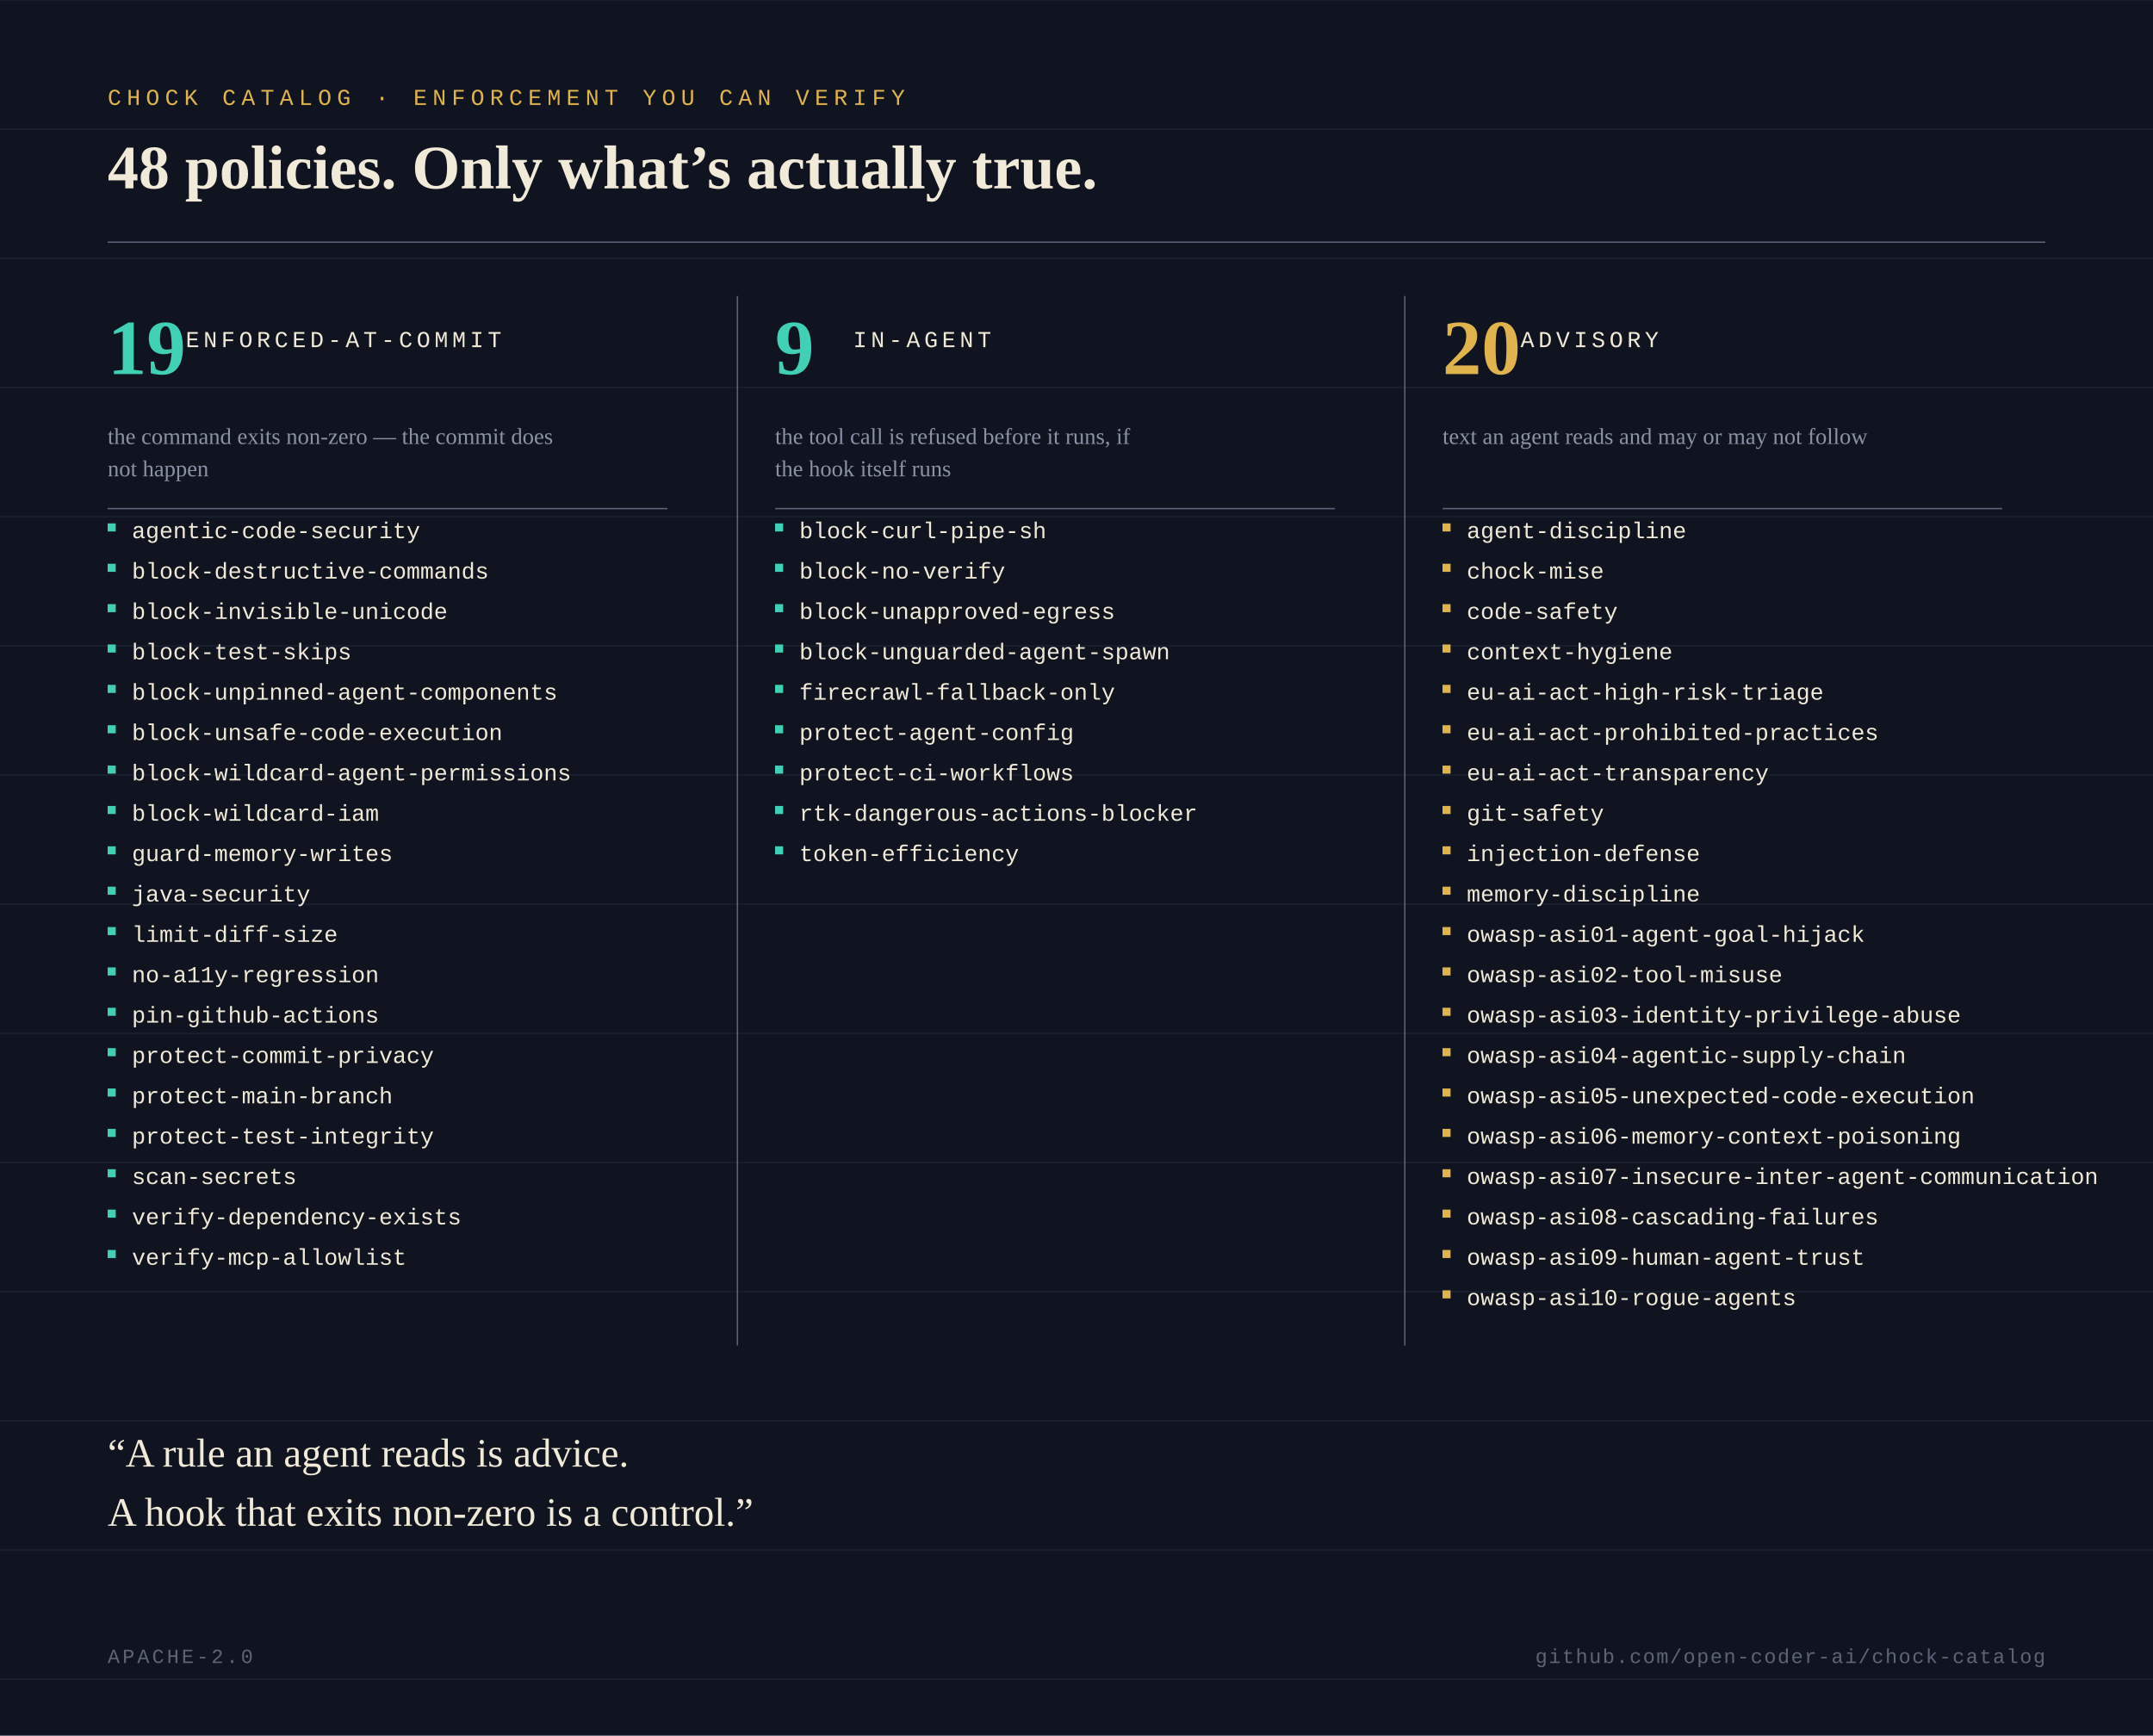
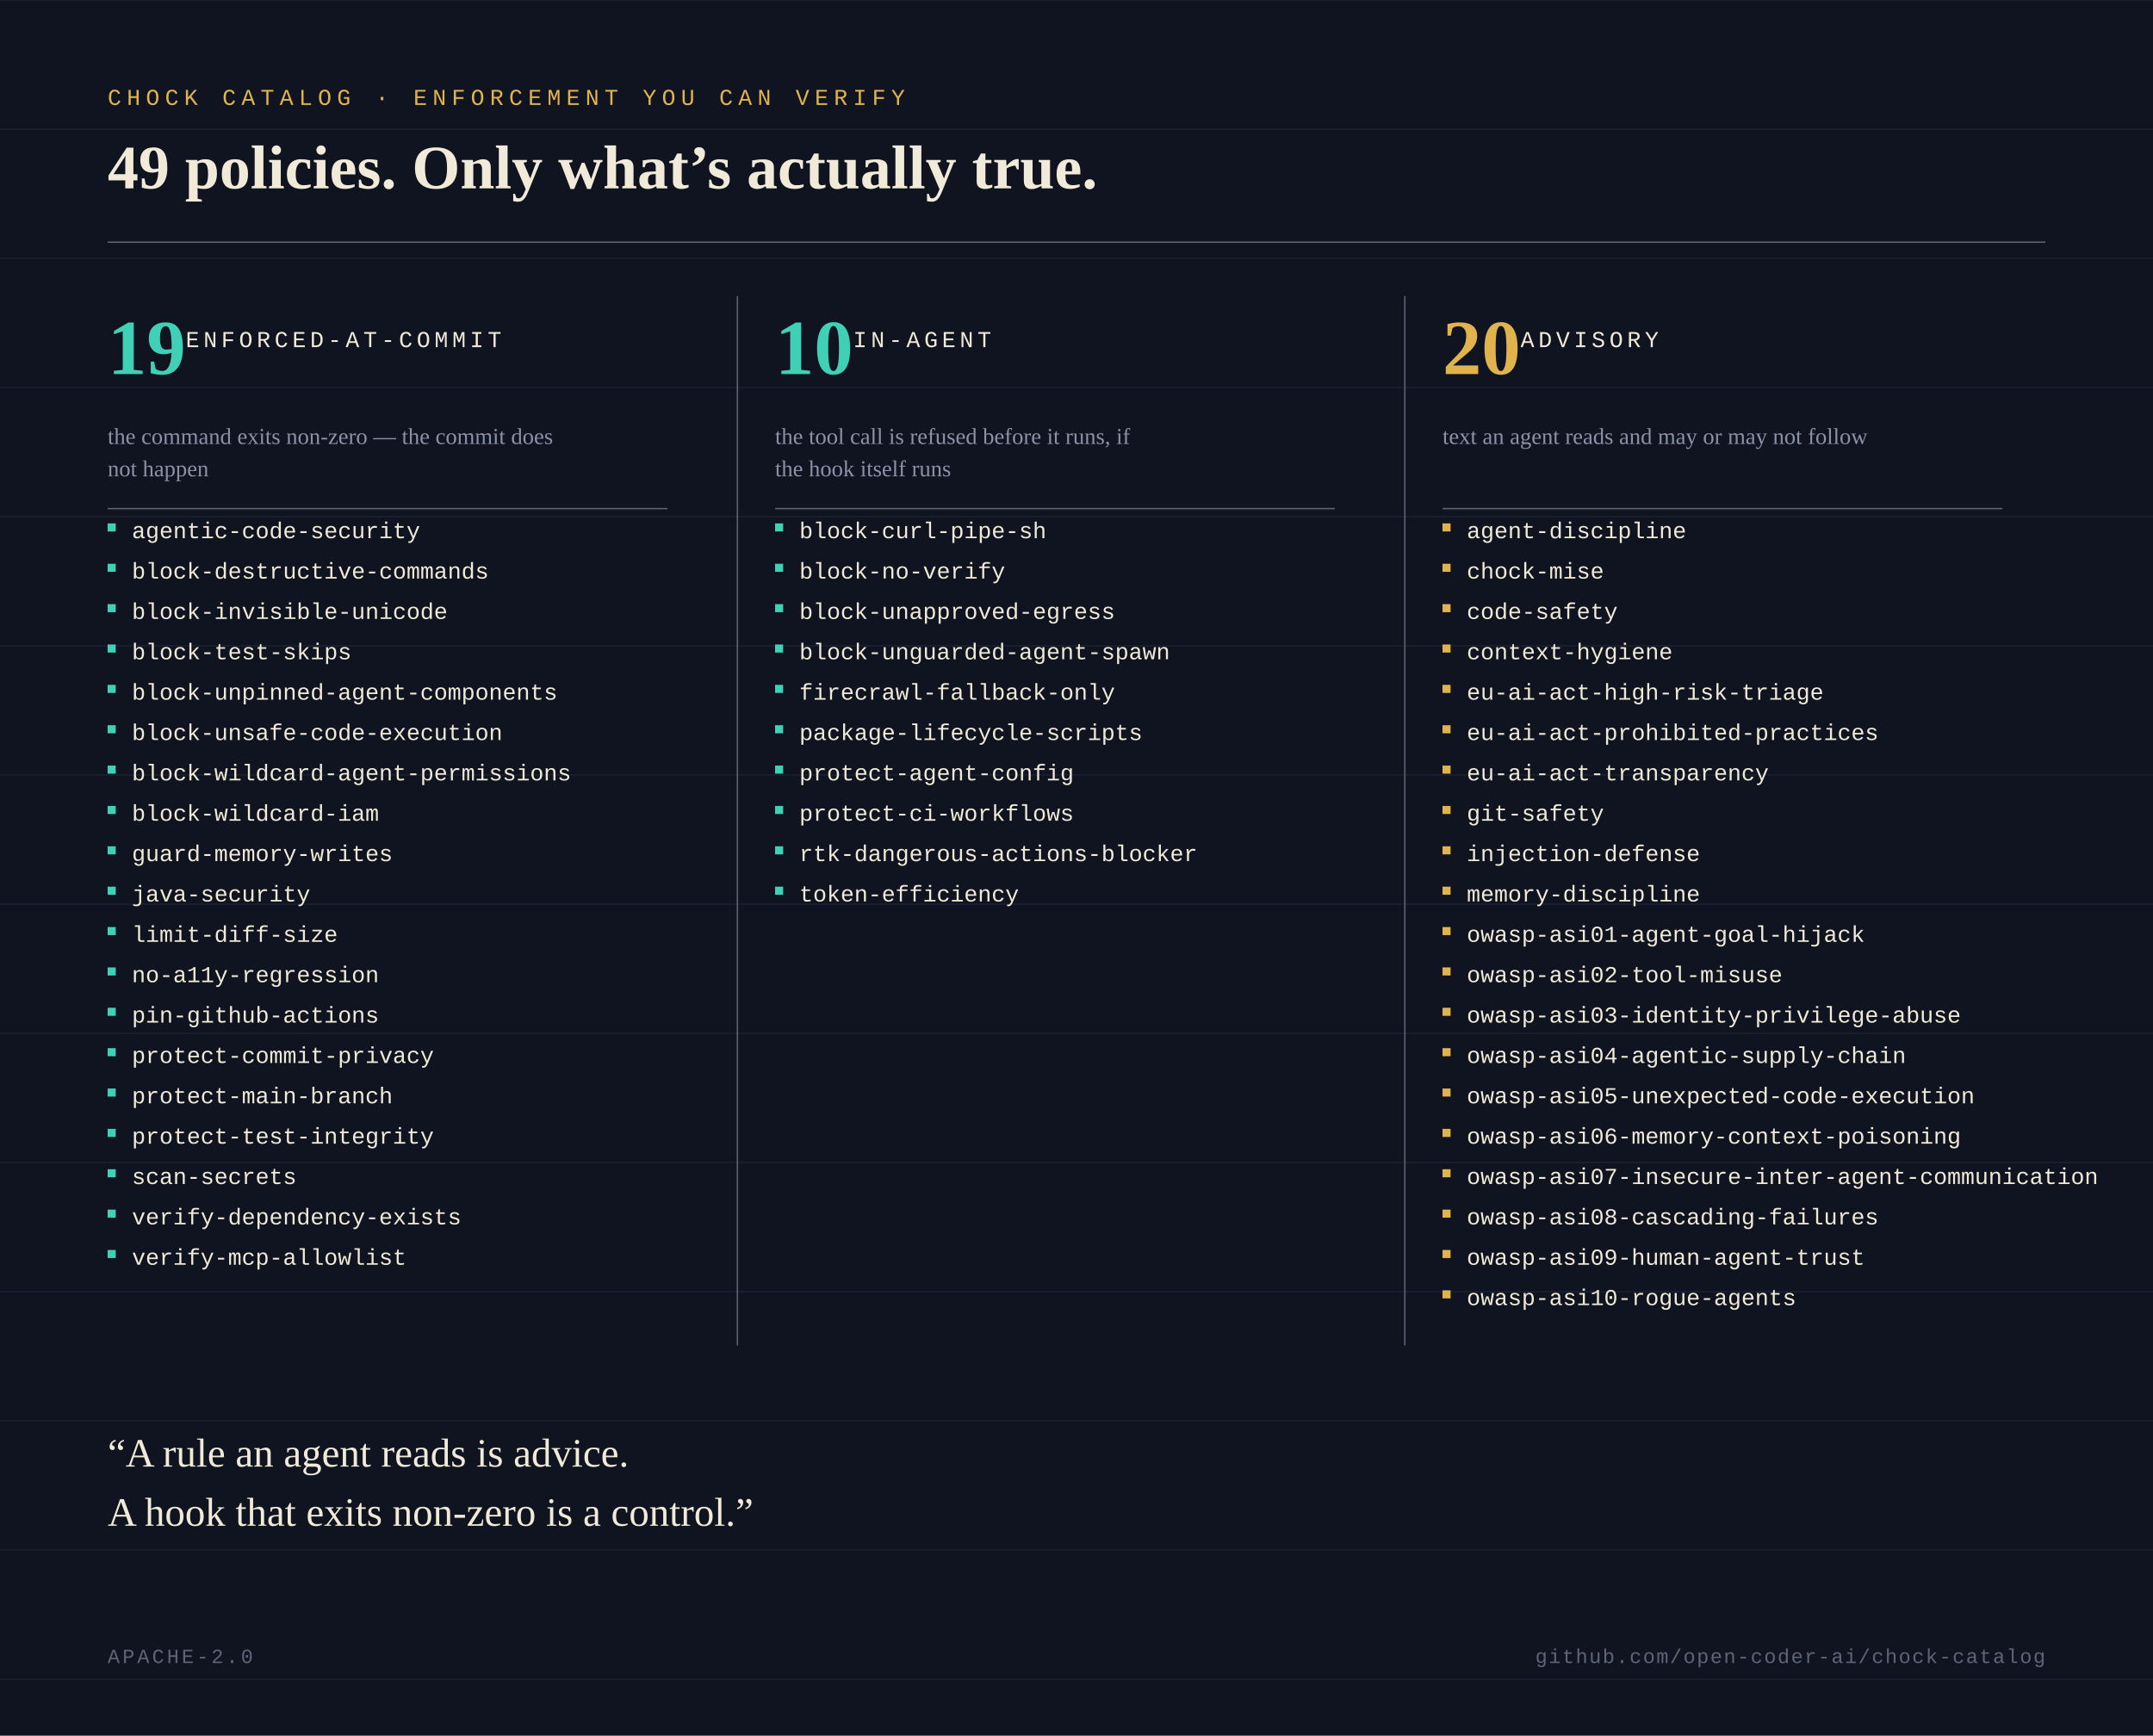
- <svg xmlns="http://www.w3.org/2000/svg" viewBox="0 0 1600 1290" width="1600" height="1290" role="img" aria-label="48 policies: 19 enforced-at-commit, 9 in-agent, 20 advisory">
+ <svg xmlns="http://www.w3.org/2000/svg" viewBox="0 0 1600 1290" width="1600" height="1290" role="img" aria-label="49 policies: 19 enforced-at-commit, 10 in-agent, 20 advisory">
  <rect width="1600" height="1290" fill="#0f1420" />
  <line x1="0" y1="0" x2="1600" y2="0" stroke="#1a2130" stroke-width="1" />
  <line x1="0" y1="96" x2="1600" y2="96" stroke="#1a2130" stroke-width="1" />
  <line x1="0" y1="192" x2="1600" y2="192" stroke="#1a2130" stroke-width="1" />
  <line x1="0" y1="288" x2="1600" y2="288" stroke="#1a2130" stroke-width="1" />
  <line x1="0" y1="384" x2="1600" y2="384" stroke="#1a2130" stroke-width="1" />
  <line x1="0" y1="480" x2="1600" y2="480" stroke="#1a2130" stroke-width="1" />
  <line x1="0" y1="576" x2="1600" y2="576" stroke="#1a2130" stroke-width="1" />
  <line x1="0" y1="672" x2="1600" y2="672" stroke="#1a2130" stroke-width="1" />
  <line x1="0" y1="768" x2="1600" y2="768" stroke="#1a2130" stroke-width="1" />
  <line x1="0" y1="864" x2="1600" y2="864" stroke="#1a2130" stroke-width="1" />
  <line x1="0" y1="960" x2="1600" y2="960" stroke="#1a2130" stroke-width="1" />
  <line x1="0" y1="1056" x2="1600" y2="1056" stroke="#1a2130" stroke-width="1" />
  <line x1="0" y1="1152" x2="1600" y2="1152" stroke="#1a2130" stroke-width="1" />
  <line x1="0" y1="1248" x2="1600" y2="1248" stroke="#1a2130" stroke-width="1" />
  <text x="80" y="78" font-family="'Cascadia Code', Consolas, 'Courier New', monospace" font-size="17" letter-spacing="4" fill="#e0b34c">CHOCK CATALOG · ENFORCEMENT YOU CAN VERIFY</text>
-   <text x="80" y="140" font-family="Georgia, 'Times New Roman', serif" font-size="46" font-weight="bold" fill="#f2ead8">48 policies. Only what’s actually true.</text>
+   <text x="80" y="140" font-family="Georgia, 'Times New Roman', serif" font-size="46" font-weight="bold" fill="#f2ead8">49 policies. Only what’s actually true.</text>
  <line x1="80" y1="180" x2="1520" y2="180" stroke="#5c6577" stroke-width="1" />
  <text x="80" y="278" font-family="Georgia, 'Times New Roman', serif" font-size="58" font-weight="bold" fill="#3fd0b6">19</text>
  <text x="138" y="258" font-family="'Cascadia Code', Consolas, 'Courier New', monospace" font-size="17" letter-spacing="3" fill="#f2ead8">ENFORCED-AT-COMMIT</text>
  <text x="80" y="330" font-family="Georgia, 'Times New Roman', serif" font-size="17" fill="#8a93a6">the command exits non-zero — the commit does</text>
  <text x="80" y="354" font-family="Georgia, 'Times New Roman', serif" font-size="17" fill="#8a93a6">not happen</text>
  <line x1="80" y1="378" x2="496" y2="378" stroke="#5c6577" stroke-width="1" />
  <rect x="80" y="389" width="6" height="6" fill="#3fd0b6" />
  <text x="98" y="400" font-family="'Cascadia Code', Consolas, 'Courier New', monospace" font-size="17" fill="#f2ead8">agentic-code-security</text>
  <rect x="80" y="419" width="6" height="6" fill="#3fd0b6" />
  <text x="98" y="430" font-family="'Cascadia Code', Consolas, 'Courier New', monospace" font-size="17" fill="#f2ead8">block-destructive-commands</text>
  <rect x="80" y="449" width="6" height="6" fill="#3fd0b6" />
  <text x="98" y="460" font-family="'Cascadia Code', Consolas, 'Courier New', monospace" font-size="17" fill="#f2ead8">block-invisible-unicode</text>
  <rect x="80" y="479" width="6" height="6" fill="#3fd0b6" />
  <text x="98" y="490" font-family="'Cascadia Code', Consolas, 'Courier New', monospace" font-size="17" fill="#f2ead8">block-test-skips</text>
  <rect x="80" y="509" width="6" height="6" fill="#3fd0b6" />
  <text x="98" y="520" font-family="'Cascadia Code', Consolas, 'Courier New', monospace" font-size="17" fill="#f2ead8">block-unpinned-agent-components</text>
  <rect x="80" y="539" width="6" height="6" fill="#3fd0b6" />
  <text x="98" y="550" font-family="'Cascadia Code', Consolas, 'Courier New', monospace" font-size="17" fill="#f2ead8">block-unsafe-code-execution</text>
  <rect x="80" y="569" width="6" height="6" fill="#3fd0b6" />
  <text x="98" y="580" font-family="'Cascadia Code', Consolas, 'Courier New', monospace" font-size="17" fill="#f2ead8">block-wildcard-agent-permissions</text>
  <rect x="80" y="599" width="6" height="6" fill="#3fd0b6" />
  <text x="98" y="610" font-family="'Cascadia Code', Consolas, 'Courier New', monospace" font-size="17" fill="#f2ead8">block-wildcard-iam</text>
  <rect x="80" y="629" width="6" height="6" fill="#3fd0b6" />
  <text x="98" y="640" font-family="'Cascadia Code', Consolas, 'Courier New', monospace" font-size="17" fill="#f2ead8">guard-memory-writes</text>
  <rect x="80" y="659" width="6" height="6" fill="#3fd0b6" />
  <text x="98" y="670" font-family="'Cascadia Code', Consolas, 'Courier New', monospace" font-size="17" fill="#f2ead8">java-security</text>
  <rect x="80" y="689" width="6" height="6" fill="#3fd0b6" />
  <text x="98" y="700" font-family="'Cascadia Code', Consolas, 'Courier New', monospace" font-size="17" fill="#f2ead8">limit-diff-size</text>
  <rect x="80" y="719" width="6" height="6" fill="#3fd0b6" />
  <text x="98" y="730" font-family="'Cascadia Code', Consolas, 'Courier New', monospace" font-size="17" fill="#f2ead8">no-a11y-regression</text>
  <rect x="80" y="749" width="6" height="6" fill="#3fd0b6" />
  <text x="98" y="760" font-family="'Cascadia Code', Consolas, 'Courier New', monospace" font-size="17" fill="#f2ead8">pin-github-actions</text>
  <rect x="80" y="779" width="6" height="6" fill="#3fd0b6" />
  <text x="98" y="790" font-family="'Cascadia Code', Consolas, 'Courier New', monospace" font-size="17" fill="#f2ead8">protect-commit-privacy</text>
  <rect x="80" y="809" width="6" height="6" fill="#3fd0b6" />
  <text x="98" y="820" font-family="'Cascadia Code', Consolas, 'Courier New', monospace" font-size="17" fill="#f2ead8">protect-main-branch</text>
  <rect x="80" y="839" width="6" height="6" fill="#3fd0b6" />
  <text x="98" y="850" font-family="'Cascadia Code', Consolas, 'Courier New', monospace" font-size="17" fill="#f2ead8">protect-test-integrity</text>
  <rect x="80" y="869" width="6" height="6" fill="#3fd0b6" />
  <text x="98" y="880" font-family="'Cascadia Code', Consolas, 'Courier New', monospace" font-size="17" fill="#f2ead8">scan-secrets</text>
  <rect x="80" y="899" width="6" height="6" fill="#3fd0b6" />
  <text x="98" y="910" font-family="'Cascadia Code', Consolas, 'Courier New', monospace" font-size="17" fill="#f2ead8">verify-dependency-exists</text>
  <rect x="80" y="929" width="6" height="6" fill="#3fd0b6" />
  <text x="98" y="940" font-family="'Cascadia Code', Consolas, 'Courier New', monospace" font-size="17" fill="#f2ead8">verify-mcp-allowlist</text>
  <line x1="548" y1="220" x2="548" y2="1000" stroke="#5c6577" stroke-width="1" />
-   <text x="576" y="278" font-family="Georgia, 'Times New Roman', serif" font-size="58" font-weight="bold" fill="#3fd0b6">9</text>
+   <text x="576" y="278" font-family="Georgia, 'Times New Roman', serif" font-size="58" font-weight="bold" fill="#3fd0b6">10</text>
  <text x="634" y="258" font-family="'Cascadia Code', Consolas, 'Courier New', monospace" font-size="17" letter-spacing="3" fill="#f2ead8">IN-AGENT</text>
  <text x="576" y="330" font-family="Georgia, 'Times New Roman', serif" font-size="17" fill="#8a93a6">the tool call is refused before it runs, if</text>
  <text x="576" y="354" font-family="Georgia, 'Times New Roman', serif" font-size="17" fill="#8a93a6">the hook itself runs</text>
  <line x1="576" y1="378" x2="992" y2="378" stroke="#5c6577" stroke-width="1" />
  <rect x="576" y="389" width="6" height="6" fill="#3fd0b6" />
  <text x="594" y="400" font-family="'Cascadia Code', Consolas, 'Courier New', monospace" font-size="17" fill="#f2ead8">block-curl-pipe-sh</text>
  <rect x="576" y="419" width="6" height="6" fill="#3fd0b6" />
  <text x="594" y="430" font-family="'Cascadia Code', Consolas, 'Courier New', monospace" font-size="17" fill="#f2ead8">block-no-verify</text>
  <rect x="576" y="449" width="6" height="6" fill="#3fd0b6" />
  <text x="594" y="460" font-family="'Cascadia Code', Consolas, 'Courier New', monospace" font-size="17" fill="#f2ead8">block-unapproved-egress</text>
  <rect x="576" y="479" width="6" height="6" fill="#3fd0b6" />
  <text x="594" y="490" font-family="'Cascadia Code', Consolas, 'Courier New', monospace" font-size="17" fill="#f2ead8">block-unguarded-agent-spawn</text>
  <rect x="576" y="509" width="6" height="6" fill="#3fd0b6" />
  <text x="594" y="520" font-family="'Cascadia Code', Consolas, 'Courier New', monospace" font-size="17" fill="#f2ead8">firecrawl-fallback-only</text>
  <rect x="576" y="539" width="6" height="6" fill="#3fd0b6" />
-   <text x="594" y="550" font-family="'Cascadia Code', Consolas, 'Courier New', monospace" font-size="17" fill="#f2ead8">protect-agent-config</text>
+   <text x="594" y="550" font-family="'Cascadia Code', Consolas, 'Courier New', monospace" font-size="17" fill="#f2ead8">package-lifecycle-scripts</text>
  <rect x="576" y="569" width="6" height="6" fill="#3fd0b6" />
-   <text x="594" y="580" font-family="'Cascadia Code', Consolas, 'Courier New', monospace" font-size="17" fill="#f2ead8">protect-ci-workflows</text>
+   <text x="594" y="580" font-family="'Cascadia Code', Consolas, 'Courier New', monospace" font-size="17" fill="#f2ead8">protect-agent-config</text>
  <rect x="576" y="599" width="6" height="6" fill="#3fd0b6" />
-   <text x="594" y="610" font-family="'Cascadia Code', Consolas, 'Courier New', monospace" font-size="17" fill="#f2ead8">rtk-dangerous-actions-blocker</text>
+   <text x="594" y="610" font-family="'Cascadia Code', Consolas, 'Courier New', monospace" font-size="17" fill="#f2ead8">protect-ci-workflows</text>
  <rect x="576" y="629" width="6" height="6" fill="#3fd0b6" />
-   <text x="594" y="640" font-family="'Cascadia Code', Consolas, 'Courier New', monospace" font-size="17" fill="#f2ead8">token-efficiency</text>
+   <text x="594" y="640" font-family="'Cascadia Code', Consolas, 'Courier New', monospace" font-size="17" fill="#f2ead8">rtk-dangerous-actions-blocker</text>
+   <rect x="576" y="659" width="6" height="6" fill="#3fd0b6" />
+   <text x="594" y="670" font-family="'Cascadia Code', Consolas, 'Courier New', monospace" font-size="17" fill="#f2ead8">token-efficiency</text>
  <line x1="1044" y1="220" x2="1044" y2="1000" stroke="#5c6577" stroke-width="1" />
  <text x="1072" y="278" font-family="Georgia, 'Times New Roman', serif" font-size="58" font-weight="bold" fill="#e0b34c">20</text>
  <text x="1130" y="258" font-family="'Cascadia Code', Consolas, 'Courier New', monospace" font-size="17" letter-spacing="3" fill="#f2ead8">ADVISORY</text>
  <text x="1072" y="330" font-family="Georgia, 'Times New Roman', serif" font-size="17" fill="#8a93a6">text an agent reads and may or may not follow</text>
  <line x1="1072" y1="378" x2="1488" y2="378" stroke="#5c6577" stroke-width="1" />
  <rect x="1072" y="389" width="6" height="6" fill="#e0b34c" />
  <text x="1090" y="400" font-family="'Cascadia Code', Consolas, 'Courier New', monospace" font-size="17" fill="#f2ead8">agent-discipline</text>
  <rect x="1072" y="419" width="6" height="6" fill="#e0b34c" />
  <text x="1090" y="430" font-family="'Cascadia Code', Consolas, 'Courier New', monospace" font-size="17" fill="#f2ead8">chock-mise</text>
  <rect x="1072" y="449" width="6" height="6" fill="#e0b34c" />
  <text x="1090" y="460" font-family="'Cascadia Code', Consolas, 'Courier New', monospace" font-size="17" fill="#f2ead8">code-safety</text>
  <rect x="1072" y="479" width="6" height="6" fill="#e0b34c" />
  <text x="1090" y="490" font-family="'Cascadia Code', Consolas, 'Courier New', monospace" font-size="17" fill="#f2ead8">context-hygiene</text>
  <rect x="1072" y="509" width="6" height="6" fill="#e0b34c" />
  <text x="1090" y="520" font-family="'Cascadia Code', Consolas, 'Courier New', monospace" font-size="17" fill="#f2ead8">eu-ai-act-high-risk-triage</text>
  <rect x="1072" y="539" width="6" height="6" fill="#e0b34c" />
  <text x="1090" y="550" font-family="'Cascadia Code', Consolas, 'Courier New', monospace" font-size="17" fill="#f2ead8">eu-ai-act-prohibited-practices</text>
  <rect x="1072" y="569" width="6" height="6" fill="#e0b34c" />
  <text x="1090" y="580" font-family="'Cascadia Code', Consolas, 'Courier New', monospace" font-size="17" fill="#f2ead8">eu-ai-act-transparency</text>
  <rect x="1072" y="599" width="6" height="6" fill="#e0b34c" />
  <text x="1090" y="610" font-family="'Cascadia Code', Consolas, 'Courier New', monospace" font-size="17" fill="#f2ead8">git-safety</text>
  <rect x="1072" y="629" width="6" height="6" fill="#e0b34c" />
  <text x="1090" y="640" font-family="'Cascadia Code', Consolas, 'Courier New', monospace" font-size="17" fill="#f2ead8">injection-defense</text>
  <rect x="1072" y="659" width="6" height="6" fill="#e0b34c" />
  <text x="1090" y="670" font-family="'Cascadia Code', Consolas, 'Courier New', monospace" font-size="17" fill="#f2ead8">memory-discipline</text>
  <rect x="1072" y="689" width="6" height="6" fill="#e0b34c" />
  <text x="1090" y="700" font-family="'Cascadia Code', Consolas, 'Courier New', monospace" font-size="17" fill="#f2ead8">owasp-asi01-agent-goal-hijack</text>
  <rect x="1072" y="719" width="6" height="6" fill="#e0b34c" />
  <text x="1090" y="730" font-family="'Cascadia Code', Consolas, 'Courier New', monospace" font-size="17" fill="#f2ead8">owasp-asi02-tool-misuse</text>
  <rect x="1072" y="749" width="6" height="6" fill="#e0b34c" />
  <text x="1090" y="760" font-family="'Cascadia Code', Consolas, 'Courier New', monospace" font-size="17" fill="#f2ead8">owasp-asi03-identity-privilege-abuse</text>
  <rect x="1072" y="779" width="6" height="6" fill="#e0b34c" />
  <text x="1090" y="790" font-family="'Cascadia Code', Consolas, 'Courier New', monospace" font-size="17" fill="#f2ead8">owasp-asi04-agentic-supply-chain</text>
  <rect x="1072" y="809" width="6" height="6" fill="#e0b34c" />
  <text x="1090" y="820" font-family="'Cascadia Code', Consolas, 'Courier New', monospace" font-size="17" fill="#f2ead8">owasp-asi05-unexpected-code-execution</text>
  <rect x="1072" y="839" width="6" height="6" fill="#e0b34c" />
  <text x="1090" y="850" font-family="'Cascadia Code', Consolas, 'Courier New', monospace" font-size="17" fill="#f2ead8">owasp-asi06-memory-context-poisoning</text>
  <rect x="1072" y="869" width="6" height="6" fill="#e0b34c" />
  <text x="1090" y="880" font-family="'Cascadia Code', Consolas, 'Courier New', monospace" font-size="17" fill="#f2ead8">owasp-asi07-insecure-inter-agent-communication</text>
  <rect x="1072" y="899" width="6" height="6" fill="#e0b34c" />
  <text x="1090" y="910" font-family="'Cascadia Code', Consolas, 'Courier New', monospace" font-size="17" fill="#f2ead8">owasp-asi08-cascading-failures</text>
  <rect x="1072" y="929" width="6" height="6" fill="#e0b34c" />
  <text x="1090" y="940" font-family="'Cascadia Code', Consolas, 'Courier New', monospace" font-size="17" fill="#f2ead8">owasp-asi09-human-agent-trust</text>
  <rect x="1072" y="959" width="6" height="6" fill="#e0b34c" />
  <text x="1090" y="970" font-family="'Cascadia Code', Consolas, 'Courier New', monospace" font-size="17" fill="#f2ead8">owasp-asi10-rogue-agents</text>
  <text x="80" y="1090" font-family="Georgia, 'Times New Roman', serif" font-size="30" fill="#f2ead8">“A rule an agent reads is advice.</text>
  <text x="80" y="1134" font-family="Georgia, 'Times New Roman', serif" font-size="30" fill="#f2ead8">A hook that exits non-zero is a control.”</text>
  <text x="80" y="1236" font-family="'Cascadia Code', Consolas, 'Courier New', monospace" font-size="15" letter-spacing="2" fill="#5c6577">APACHE-2.0</text>
  <text x="1520" y="1236" text-anchor="end" font-family="'Cascadia Code', Consolas, 'Courier New', monospace" font-size="15" letter-spacing="1" fill="#5c6577">github.com/open-coder-ai/chock-catalog</text>
</svg>
